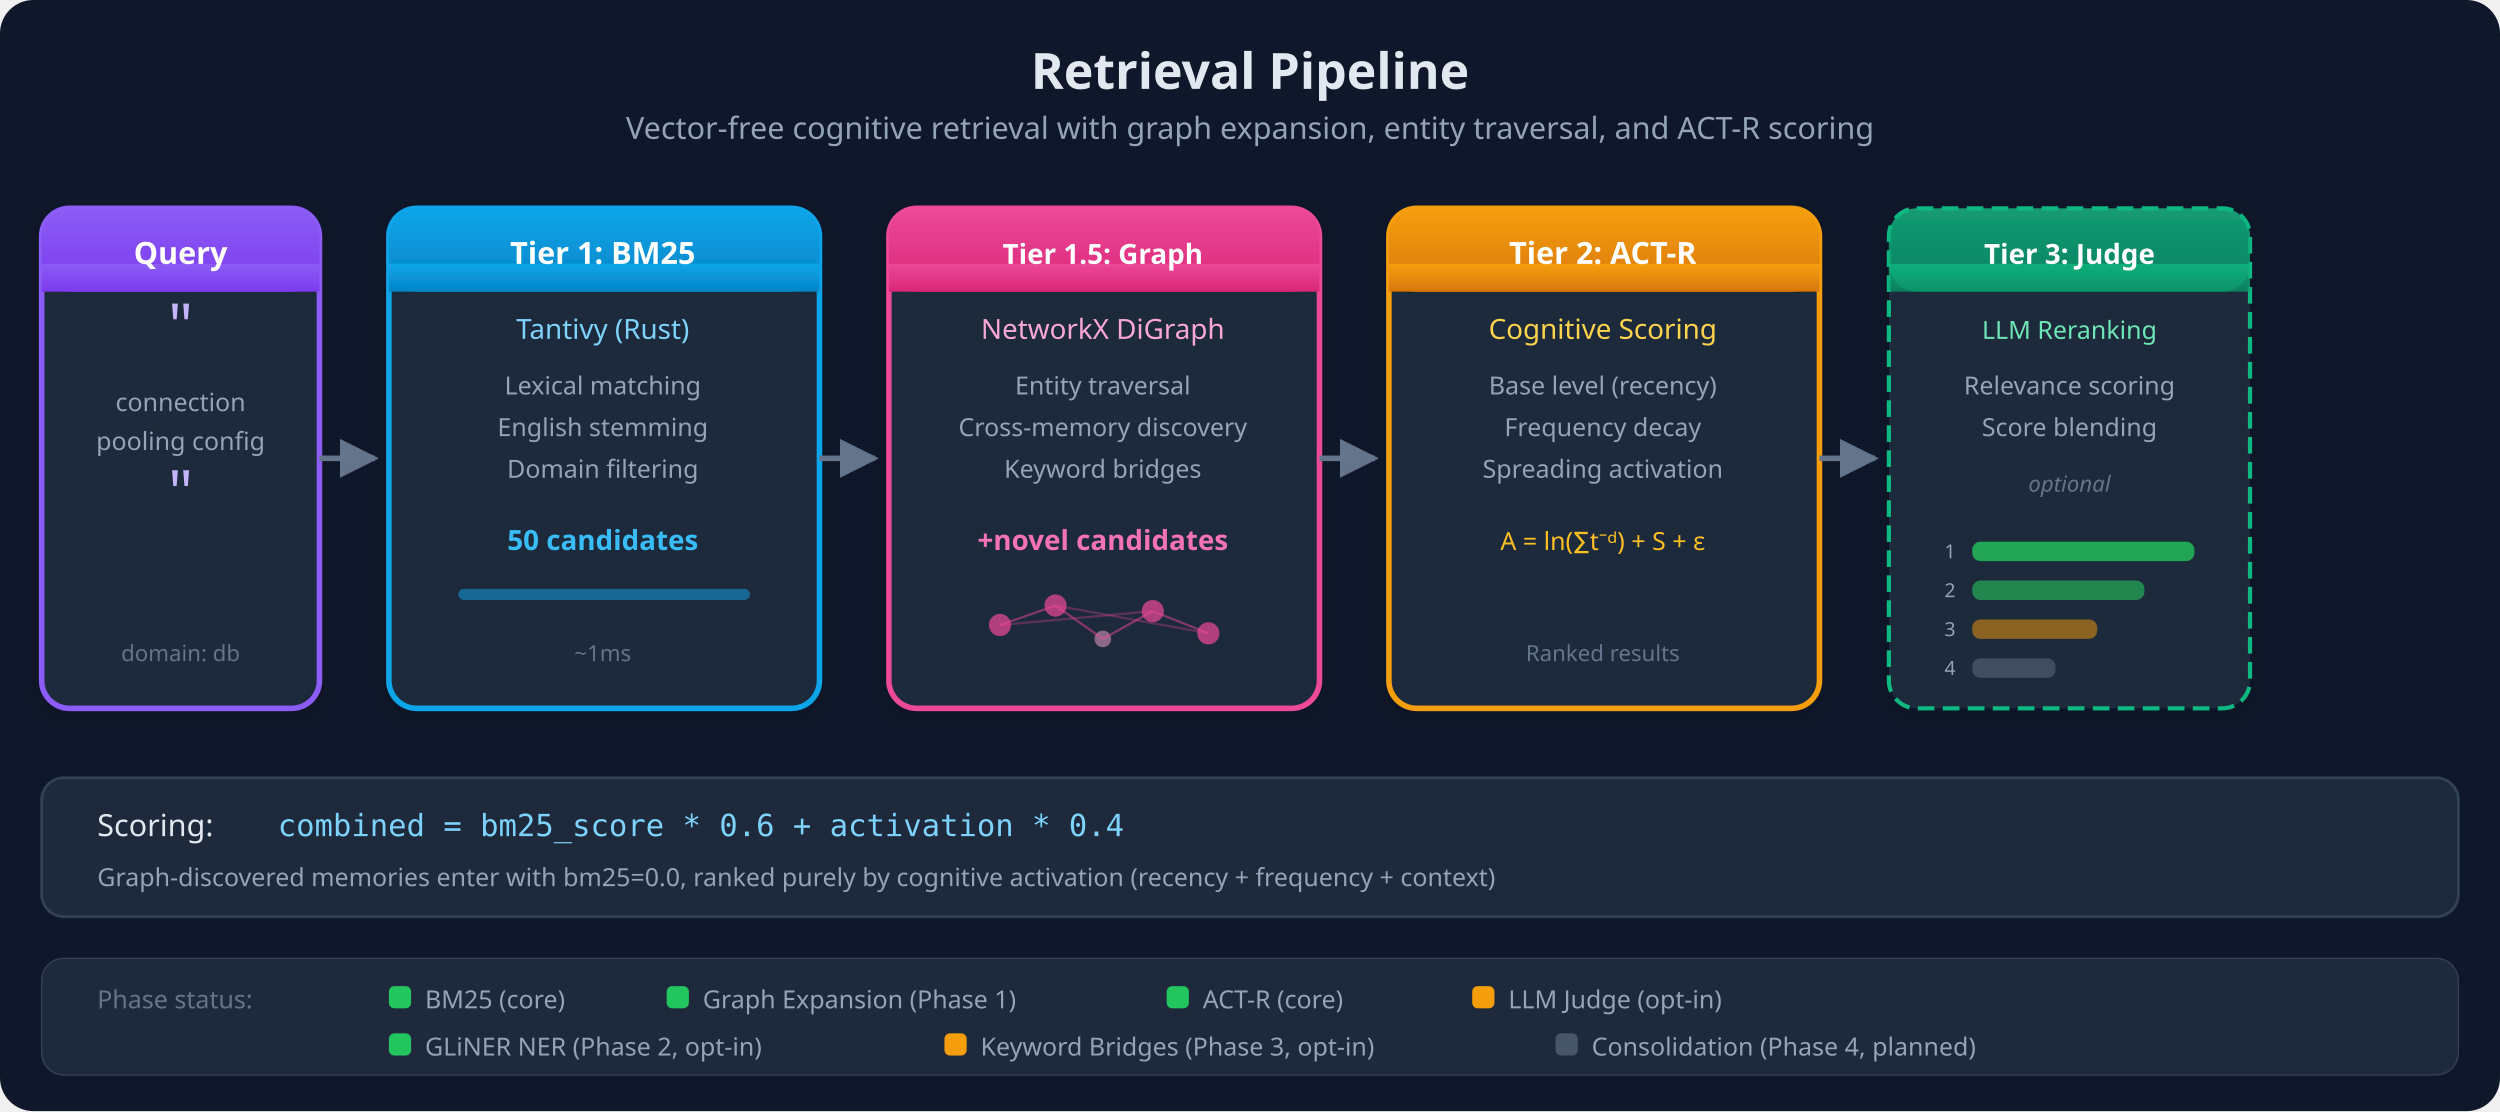
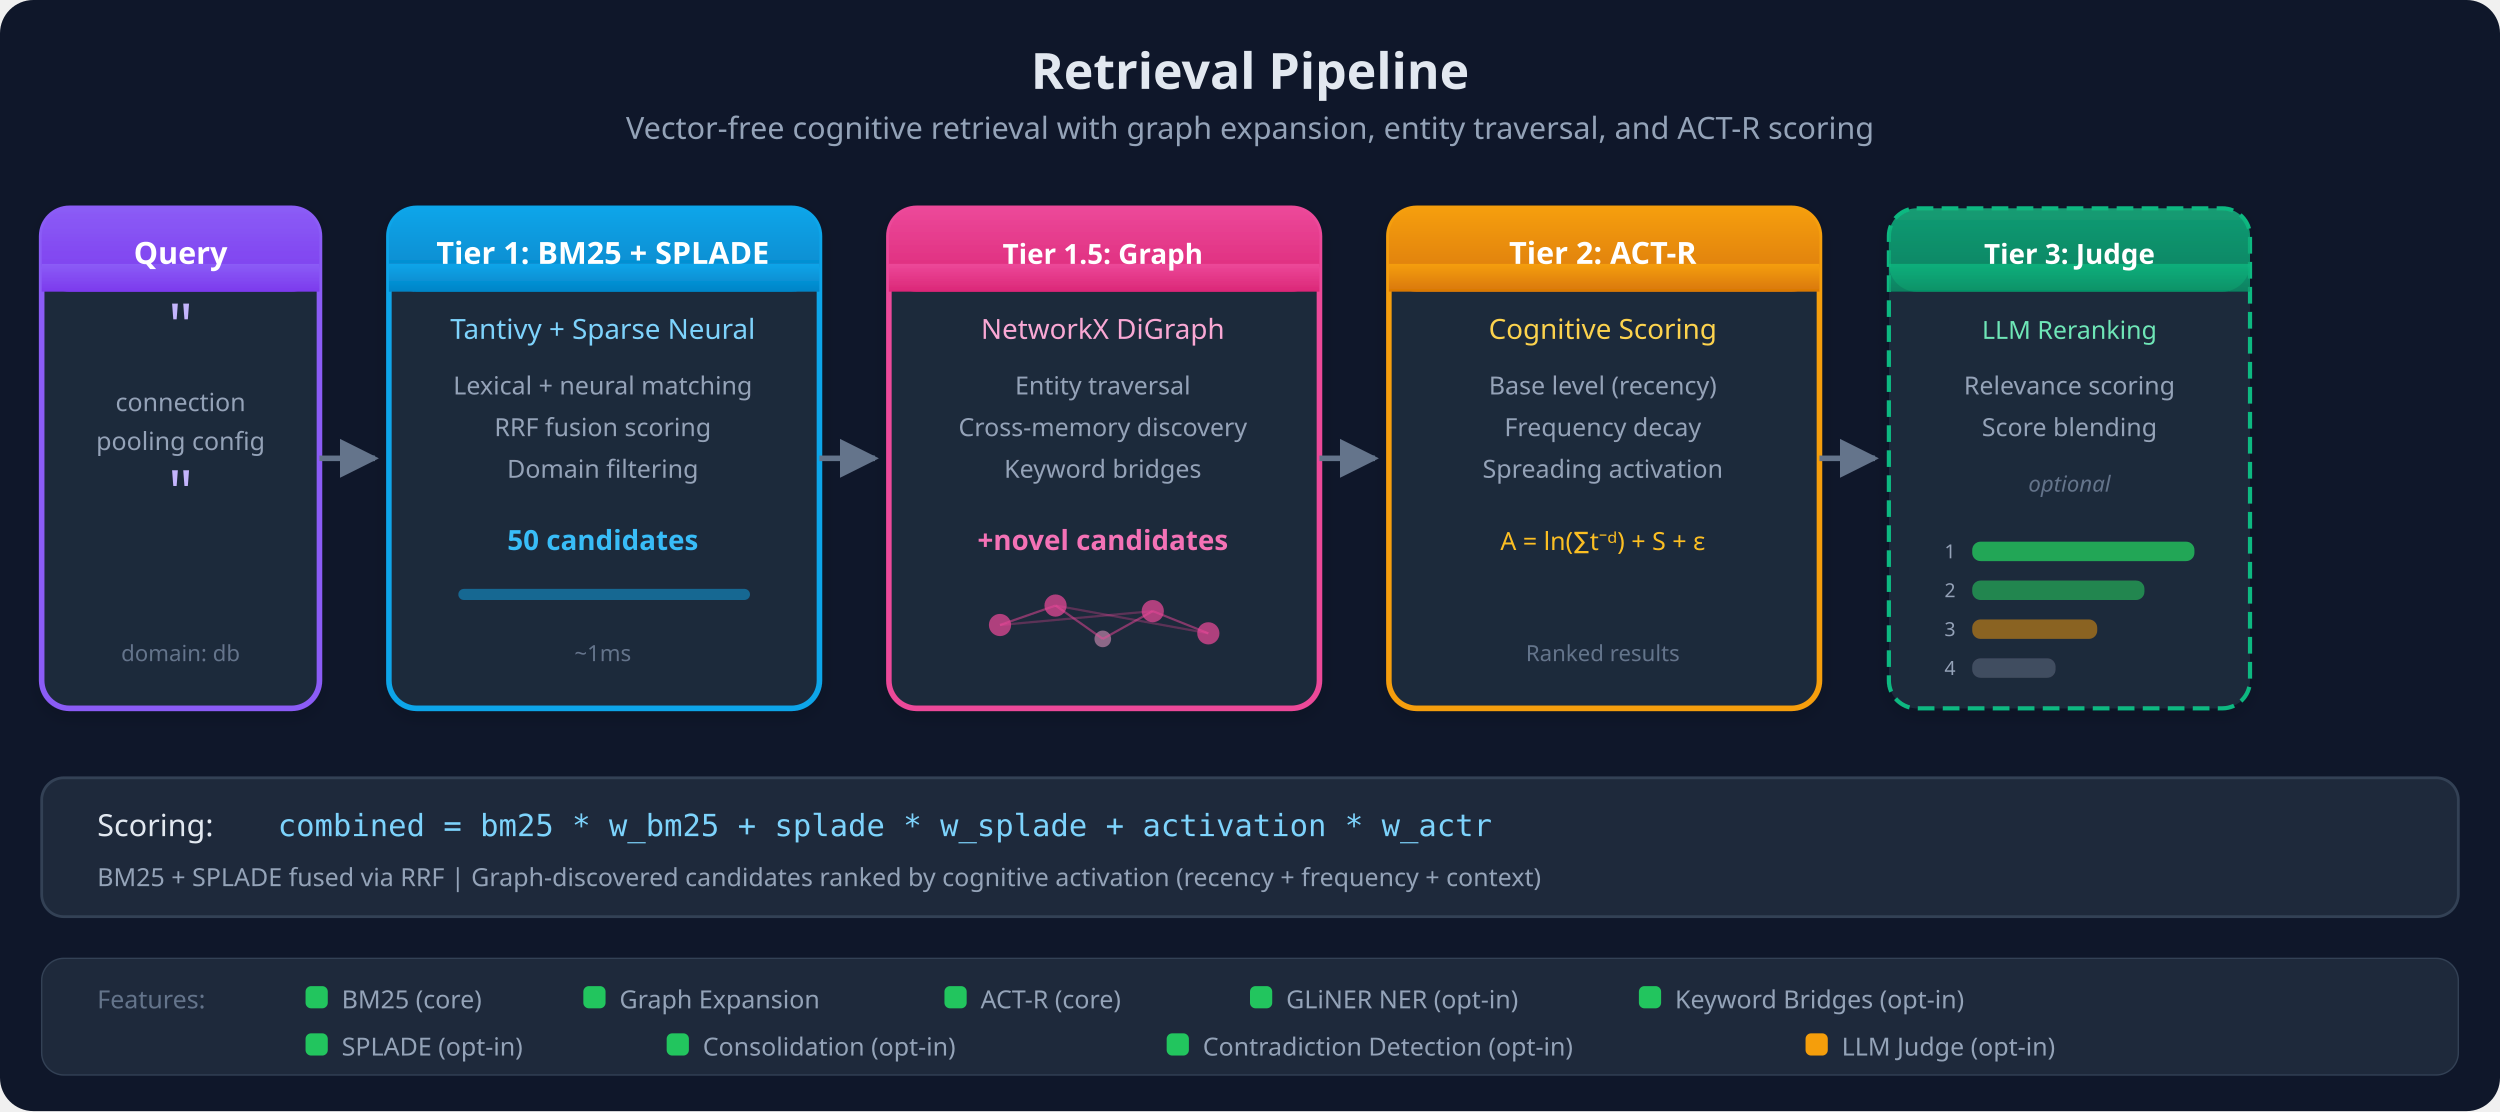
<svg xmlns="http://www.w3.org/2000/svg" viewBox="0 0 900 400" font-family="'Segoe UI', system-ui, -apple-system, sans-serif">
  <defs>
    <linearGradient id="qGrad" x1="0" y1="0" x2="0" y2="1">
      <stop offset="0%" stop-color="#8b5cf6" />
      <stop offset="100%" stop-color="#7c3aed" />
    </linearGradient>
    <linearGradient id="t1Grad" x1="0" y1="0" x2="0" y2="1">
      <stop offset="0%" stop-color="#0ea5e9" />
      <stop offset="100%" stop-color="#0284c7" />
    </linearGradient>
    <linearGradient id="t15Grad" x1="0" y1="0" x2="0" y2="1">
      <stop offset="0%" stop-color="#ec4899" />
      <stop offset="100%" stop-color="#db2777" />
    </linearGradient>
    <linearGradient id="t2Grad" x1="0" y1="0" x2="0" y2="1">
      <stop offset="0%" stop-color="#f59e0b" />
      <stop offset="100%" stop-color="#d97706" />
    </linearGradient>
    <linearGradient id="t3Grad" x1="0" y1="0" x2="0" y2="1">
      <stop offset="0%" stop-color="#10b981" />
      <stop offset="100%" stop-color="#059669" />
    </linearGradient>
    <linearGradient id="rGrad" x1="0" y1="0" x2="0" y2="1">
      <stop offset="0%" stop-color="#ef4444" />
      <stop offset="100%" stop-color="#dc2626" />
    </linearGradient>
    <filter id="ds" x="-4%" y="-4%" width="108%" height="116%">
      <feDropShadow dx="0" dy="2" stdDeviation="3" flood-color="#000" flood-opacity="0.15" />
    </filter>
    <marker id="arrow" viewBox="0 0 10 10" refX="9" refY="5" markerWidth="7" markerHeight="7" orient="auto">
      <path d="M 0 0 L 10 5 L 0 10 z" fill="#64748b" />
    </marker>
  </defs>
  <rect width="900" height="400" rx="12" fill="#0f172a" />
  <text x="450" y="32" text-anchor="middle" fill="#e2e8f0" font-size="18" font-weight="700">Retrieval Pipeline</text>
  <text x="450" y="50" text-anchor="middle" fill="#94a3b8" font-size="11">Vector-free cognitive retrieval with graph expansion, entity traversal, and ACT-R scoring</text>
  <g filter="url(#ds)">
    <rect x="15" y="75" width="100" height="180" rx="10" fill="#1e293b" stroke="#8b5cf6" stroke-width="2" />
    <rect x="15" y="75" width="100" height="30" rx="10" fill="url(#qGrad)" />
    <rect x="15" y="95" width="100" height="10" fill="url(#qGrad)" />
    <text x="65" y="95" text-anchor="middle" fill="white" font-size="11" font-weight="600">Query</text>
    <text x="65" y="125" text-anchor="middle" fill="#c4b5fd" font-size="22">"</text>
    <text x="65" y="148" text-anchor="middle" fill="#94a3b8" font-size="9">connection</text>
    <text x="65" y="162" text-anchor="middle" fill="#94a3b8" font-size="9">pooling config</text>
    <text x="65" y="185" text-anchor="middle" fill="#c4b5fd" font-size="22">"</text>
    <text x="65" y="238" text-anchor="middle" fill="#64748b" font-size="8">domain: db</text>
  </g>
  <line x1="115" y1="165" x2="135" y2="165" stroke="#64748b" stroke-width="2" marker-end="url(#arrow)" />
  <g filter="url(#ds)">
    <rect x="140" y="75" width="155" height="180" rx="10" fill="#1e293b" stroke="#0ea5e9" stroke-width="2" />
    <rect x="140" y="75" width="155" height="30" rx="10" fill="url(#t1Grad)" />
    <rect x="140" y="95" width="155" height="10" fill="url(#t1Grad)" />
-     <text x="217" y="95" text-anchor="middle" fill="white" font-size="11" font-weight="600">Tier 1: BM25</text>
-     <text x="217" y="122" text-anchor="middle" fill="#7dd3fc" font-size="10" font-weight="500">Tantivy (Rust)</text>
-     <text x="217" y="142" text-anchor="middle" fill="#94a3b8" font-size="9">Lexical matching</text>
-     <text x="217" y="157" text-anchor="middle" fill="#94a3b8" font-size="9">English stemming</text>
+     <text x="217" y="95" text-anchor="middle" fill="white" font-size="11" font-weight="600">Tier 1: BM25 + SPLADE</text>
+     <text x="217" y="122" text-anchor="middle" fill="#7dd3fc" font-size="10" font-weight="500">Tantivy + Sparse Neural</text>
+     <text x="217" y="142" text-anchor="middle" fill="#94a3b8" font-size="9">Lexical + neural matching</text>
+     <text x="217" y="157" text-anchor="middle" fill="#94a3b8" font-size="9">RRF fusion scoring</text>
    <text x="217" y="172" text-anchor="middle" fill="#94a3b8" font-size="9">Domain filtering</text>
    <text x="217" y="198" text-anchor="middle" fill="#38bdf8" font-size="10" font-weight="600">50 candidates</text>
    <rect x="165" y="212" width="105" height="4" rx="2" fill="#0ea5e9" opacity="0.5" />
    <text x="217" y="238" text-anchor="middle" fill="#64748b" font-size="8">~1ms</text>
  </g>
  <line x1="295" y1="165" x2="315" y2="165" stroke="#64748b" stroke-width="2" marker-end="url(#arrow)" />
  <g filter="url(#ds)">
    <rect x="320" y="75" width="155" height="180" rx="10" fill="#1e293b" stroke="#ec4899" stroke-width="2" />
    <rect x="320" y="75" width="155" height="30" rx="10" fill="url(#t15Grad)" />
    <rect x="320" y="95" width="155" height="10" fill="url(#t15Grad)" />
    <text x="397" y="95" text-anchor="middle" fill="white" font-size="10" font-weight="600">Tier 1.5: Graph</text>
    <text x="397" y="122" text-anchor="middle" fill="#f9a8d4" font-size="10" font-weight="500">NetworkX DiGraph</text>
    <text x="397" y="142" text-anchor="middle" fill="#94a3b8" font-size="9">Entity traversal</text>
    <text x="397" y="157" text-anchor="middle" fill="#94a3b8" font-size="9">Cross-memory discovery</text>
    <text x="397" y="172" text-anchor="middle" fill="#94a3b8" font-size="9">Keyword bridges</text>
    <text x="397" y="198" text-anchor="middle" fill="#f472b6" font-size="10" font-weight="600">+novel candidates</text>
    <circle cx="360" cy="225" r="4" fill="#ec4899" opacity="0.7" />
    <circle cx="380" cy="218" r="4" fill="#ec4899" opacity="0.7" />
    <circle cx="397" cy="230" r="3" fill="#f9a8d4" opacity="0.5" />
    <circle cx="415" cy="220" r="4" fill="#ec4899" opacity="0.7" />
    <circle cx="435" cy="228" r="4" fill="#ec4899" opacity="0.7" />
    <line x1="360" y1="225" x2="380" y2="218" stroke="#ec4899" stroke-width="0.8" opacity="0.5" />
    <line x1="380" y1="218" x2="397" y2="230" stroke="#ec4899" stroke-width="0.8" opacity="0.5" />
    <line x1="397" y1="230" x2="415" y2="220" stroke="#ec4899" stroke-width="0.8" opacity="0.5" />
    <line x1="415" y1="220" x2="435" y2="228" stroke="#ec4899" stroke-width="0.8" opacity="0.5" />
    <line x1="360" y1="225" x2="415" y2="220" stroke="#ec4899" stroke-width="0.8" opacity="0.3" />
    <line x1="380" y1="218" x2="435" y2="228" stroke="#ec4899" stroke-width="0.8" opacity="0.3" />
  </g>
  <line x1="475" y1="165" x2="495" y2="165" stroke="#64748b" stroke-width="2" marker-end="url(#arrow)" />
  <g filter="url(#ds)">
    <rect x="500" y="75" width="155" height="180" rx="10" fill="#1e293b" stroke="#f59e0b" stroke-width="2" />
    <rect x="500" y="75" width="155" height="30" rx="10" fill="url(#t2Grad)" />
    <rect x="500" y="95" width="155" height="10" fill="url(#t2Grad)" />
    <text x="577" y="95" text-anchor="middle" fill="white" font-size="11" font-weight="600">Tier 2: ACT-R</text>
    <text x="577" y="122" text-anchor="middle" fill="#fcd34d" font-size="10" font-weight="500">Cognitive Scoring</text>
    <text x="577" y="142" text-anchor="middle" fill="#94a3b8" font-size="9">Base level (recency)</text>
    <text x="577" y="157" text-anchor="middle" fill="#94a3b8" font-size="9">Frequency decay</text>
    <text x="577" y="172" text-anchor="middle" fill="#94a3b8" font-size="9">Spreading activation</text>
    <text x="577" y="198" text-anchor="middle" fill="#fbbf24" font-size="9" font-weight="500">A = ln(∑t⁻ᵈ) + S + ε</text>
    <text x="577" y="238" text-anchor="middle" fill="#64748b" font-size="8">Ranked results</text>
  </g>
  <line x1="655" y1="165" x2="675" y2="165" stroke="#64748b" stroke-width="2" marker-end="url(#arrow)" />
  <g filter="url(#ds)">
    <rect x="680" y="75" width="130" height="180" rx="10" fill="#1e293b" stroke="#10b981" stroke-width="1.5" stroke-dasharray="6,3" />
    <rect x="680" y="75" width="130" height="30" rx="10" fill="url(#t3Grad)" opacity="0.8" />
    <rect x="680" y="95" width="130" height="10" fill="url(#t3Grad)" opacity="0.8" />
    <text x="745" y="95" text-anchor="middle" fill="white" font-size="10" font-weight="600">Tier 3: Judge</text>
    <text x="745" y="122" text-anchor="middle" fill="#6ee7b7" font-size="9" font-weight="500">LLM Reranking</text>
    <text x="745" y="142" text-anchor="middle" fill="#94a3b8" font-size="9">Relevance scoring</text>
    <text x="745" y="157" text-anchor="middle" fill="#94a3b8" font-size="9">Score blending</text>
    <text x="745" y="177" text-anchor="middle" fill="#64748b" font-size="8" font-style="italic">optional</text>
    <text x="700" y="201" fill="#94a3b8" font-size="7">1</text>
    <rect x="710" y="195" width="80" height="7" rx="3" fill="#22c55e" opacity="0.8" />
    <text x="700" y="215" fill="#94a3b8" font-size="7">2</text>
    <rect x="710" y="209" width="62" height="7" rx="3" fill="#22c55e" opacity="0.6" />
    <text x="700" y="229" fill="#94a3b8" font-size="7">3</text>
    <rect x="710" y="223" width="45" height="7" rx="3" fill="#f59e0b" opacity="0.5" />
    <text x="700" y="243" fill="#94a3b8" font-size="7">4</text>
    <rect x="710" y="237" width="30" height="7" rx="3" fill="#94a3b8" opacity="0.3" />
  </g>
  <rect x="15" y="280" width="870" height="50" rx="8" fill="#1e293b" stroke="#334155" stroke-width="1" />
  <text x="35" y="301" fill="#e2e8f0" font-size="11" font-weight="500">Scoring:</text>
-   <text x="100" y="301" fill="#7dd3fc" font-size="11" font-family="'Fira Code', monospace">combined = bm25_score * 0.6  +  activation * 0.4</text>
-   <text x="35" y="319" fill="#94a3b8" font-size="9">Graph-discovered memories enter with bm25=0.0, ranked purely by cognitive activation (recency + frequency + context)</text>
+   <text x="100" y="301" fill="#7dd3fc" font-size="11" font-family="'Fira Code', monospace">combined = bm25 * w_bm25  +  splade * w_splade  +  activation * w_actr</text>
+   <text x="35" y="319" fill="#94a3b8" font-size="9">BM25 + SPLADE fused via RRF | Graph-discovered candidates ranked by cognitive activation (recency + frequency + context)</text>
  <rect x="15" y="345" width="870" height="42" rx="8" fill="#1e293b" stroke="#334155" stroke-width="0.5" />
-   <text x="35" y="363" fill="#64748b" font-size="9" font-weight="500">Phase status:</text>
-   <rect x="140" y="355" width="8" height="8" rx="2" fill="#22c55e" />
-   <text x="153" y="363" fill="#94a3b8" font-size="9">BM25 (core)</text>
-   <rect x="240" y="355" width="8" height="8" rx="2" fill="#22c55e" />
-   <text x="253" y="363" fill="#94a3b8" font-size="9">Graph Expansion (Phase 1)</text>
-   <rect x="420" y="355" width="8" height="8" rx="2" fill="#22c55e" />
-   <text x="433" y="363" fill="#94a3b8" font-size="9">ACT-R (core)</text>
-   <rect x="530" y="355" width="8" height="8" rx="2" fill="#f59e0b" />
-   <text x="543" y="363" fill="#94a3b8" font-size="9">LLM Judge (opt-in)</text>
-   <rect x="140" y="372" width="8" height="8" rx="2" fill="#22c55e" />
-   <text x="153" y="380" fill="#94a3b8" font-size="9">GLiNER NER (Phase 2, opt-in)</text>
-   <rect x="340" y="372" width="8" height="8" rx="2" fill="#f59e0b" />
-   <text x="353" y="380" fill="#94a3b8" font-size="9">Keyword Bridges (Phase 3, opt-in)</text>
-   <rect x="560" y="372" width="8" height="8" rx="2" fill="#475569" />
-   <text x="573" y="380" fill="#94a3b8" font-size="9">Consolidation (Phase 4, planned)</text>
+   <text x="35" y="363" fill="#64748b" font-size="9" font-weight="500">Features:</text>
+   <rect x="110" y="355" width="8" height="8" rx="2" fill="#22c55e" />
+   <text x="123" y="363" fill="#94a3b8" font-size="9">BM25 (core)</text>
+   <rect x="210" y="355" width="8" height="8" rx="2" fill="#22c55e" />
+   <text x="223" y="363" fill="#94a3b8" font-size="9">Graph Expansion</text>
+   <rect x="340" y="355" width="8" height="8" rx="2" fill="#22c55e" />
+   <text x="353" y="363" fill="#94a3b8" font-size="9">ACT-R (core)</text>
+   <rect x="450" y="355" width="8" height="8" rx="2" fill="#22c55e" />
+   <text x="463" y="363" fill="#94a3b8" font-size="9">GLiNER NER (opt-in)</text>
+   <rect x="590" y="355" width="8" height="8" rx="2" fill="#22c55e" />
+   <text x="603" y="363" fill="#94a3b8" font-size="9">Keyword Bridges (opt-in)</text>
+   <rect x="110" y="372" width="8" height="8" rx="2" fill="#22c55e" />
+   <text x="123" y="380" fill="#94a3b8" font-size="9">SPLADE (opt-in)</text>
+   <rect x="240" y="372" width="8" height="8" rx="2" fill="#22c55e" />
+   <text x="253" y="380" fill="#94a3b8" font-size="9">Consolidation (opt-in)</text>
+   <rect x="420" y="372" width="8" height="8" rx="2" fill="#22c55e" />
+   <text x="433" y="380" fill="#94a3b8" font-size="9">Contradiction Detection (opt-in)</text>
+   <rect x="650" y="372" width="8" height="8" rx="2" fill="#f59e0b" />
+   <text x="663" y="380" fill="#94a3b8" font-size="9">LLM Judge (opt-in)</text>
</svg>
